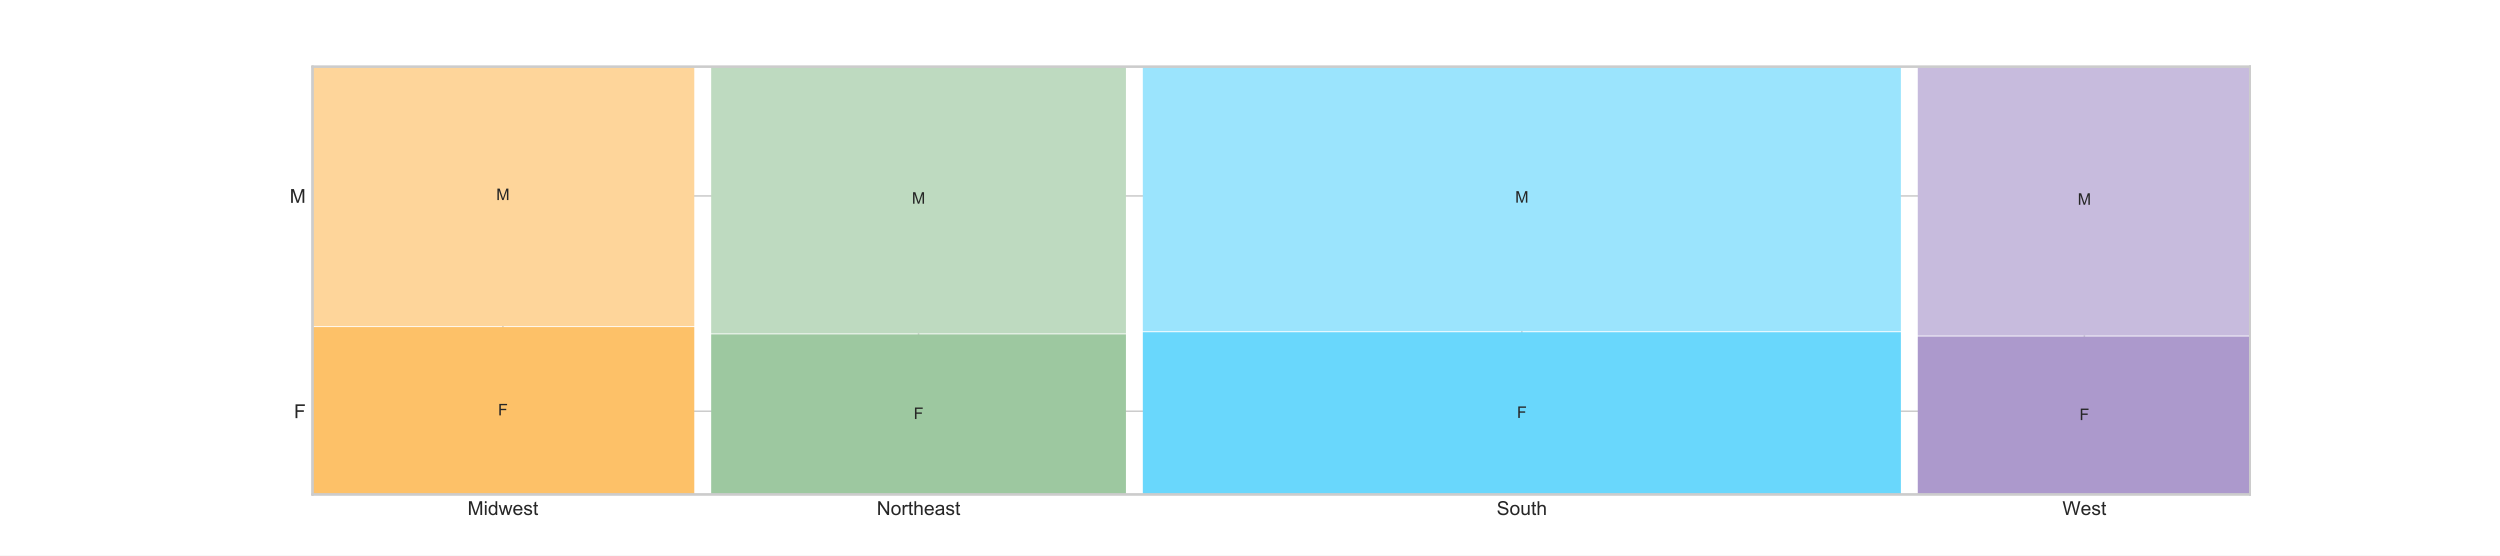
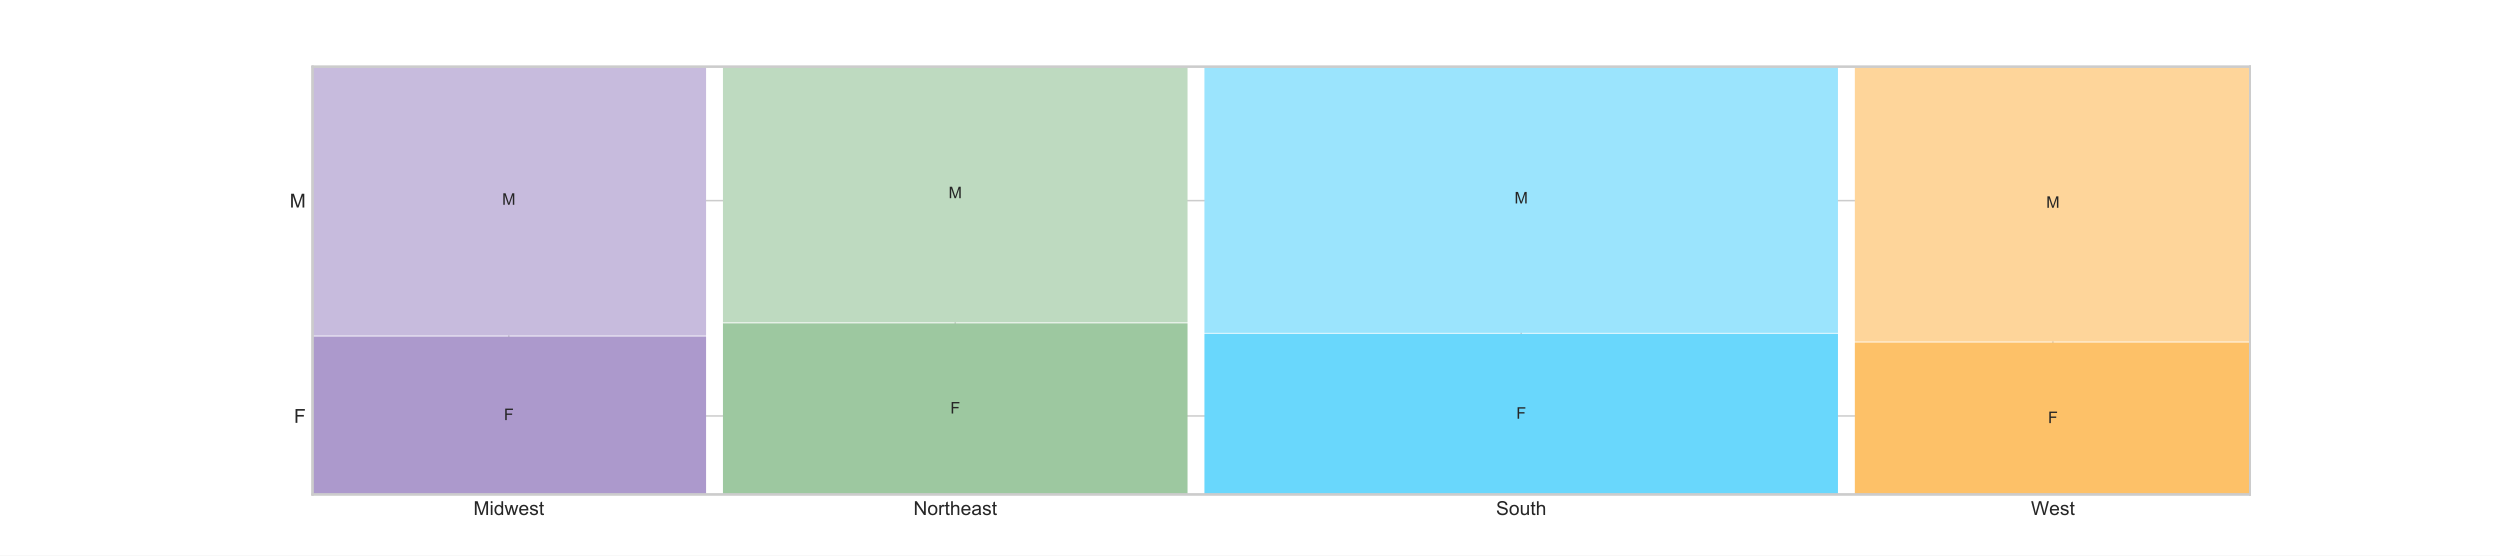
<svg xmlns="http://www.w3.org/2000/svg" xmlns:xlink="http://www.w3.org/1999/xlink" height="288pt" version="1.1" viewBox="0 0 1296 288" width="1296pt">
  <defs>
    <style type="text/css">
*{stroke-linecap:butt;stroke-linejoin:round;white-space:pre;}
  </style>
  </defs>
  <g id="figure_1">
    <g id="patch_1">
      <path d="M 0 288  L 1296 288  L 1296 0  L 0 0  z " style="fill:#ffffff;" />
    </g>
    <g id="axes_1">
      <g id="patch_2">
        <path d="M 162 256.32  L 1166.4 256.32  L 1166.4 34.56  L 162 34.56  z " style="fill:#ffffff;" />
      </g>
      <g id="matplotlib.axis_1">
        <g id="xtick_1">
          <g id="line2d_1">
-             <path clip-path="url(#p74b61a32cc)" d="M 260.708 256.32  L 260.708 34.56  " style="fill:none;stroke:#cccccc;stroke-linecap:round;stroke-width:0.8;" />
+             <path clip-path="url(#p5cbd6fee94)" d="M 263.764 256.32  L 263.764 34.56  " style="fill:none;stroke:#cccccc;stroke-linecap:round;stroke-width:0.8;" />
          </g>
          <g id="line2d_2" />
          <g id="text_1">
            <defs>
              <path d="M 7.422 0  L 7.422 71.578  L 21.688 71.578  L 38.625 20.906  Q 40.969 13.812 42.047 10.297  Q 43.266 14.203 45.844 21.781  L 62.984 71.578  L 75.734 71.578  L 75.734 0  L 66.609 0  L 66.609 59.906  L 45.797 0  L 37.25 0  L 16.547 60.938  L 16.547 0  z " id="ArialMT-77" />
              <path d="M 6.641 61.469  L 6.641 71.578  L 15.438 71.578  L 15.438 61.469  z M 6.641 0  L 6.641 51.859  L 15.438 51.859  L 15.438 0  z " id="ArialMT-105" />
              <path d="M 40.234 0  L 40.234 6.547  Q 35.297 -1.172 25.734 -1.172  Q 19.531 -1.172 14.328 2.25  Q 9.125 5.672 6.266 11.797  Q 3.422 17.922 3.422 25.875  Q 3.422 33.641 6 39.969  Q 8.594 46.297 13.766 49.656  Q 18.953 53.031 25.344 53.031  Q 30.031 53.031 33.688 51.047  Q 37.359 49.078 39.656 45.906  L 39.656 71.578  L 48.391 71.578  L 48.391 0  z M 12.453 25.875  Q 12.453 15.922 16.641 10.984  Q 20.844 6.062 26.562 6.062  Q 32.328 6.062 36.344 10.766  Q 40.375 15.484 40.375 25.141  Q 40.375 35.797 36.266 40.766  Q 32.172 45.75 26.172 45.75  Q 20.312 45.75 16.375 40.969  Q 12.453 36.188 12.453 25.875  z " id="ArialMT-100" />
              <path d="M 16.156 0  L 0.297 51.859  L 9.375 51.859  L 17.625 21.922  L 20.703 10.797  Q 20.906 11.625 23.391 21.484  L 31.641 51.859  L 40.672 51.859  L 48.438 21.781  L 51.031 11.859  L 54 21.875  L 62.891 51.859  L 71.438 51.859  L 55.219 0  L 46.094 0  L 37.844 31.062  L 35.844 39.891  L 25.344 0  z " id="ArialMT-119" />
              <path d="M 42.094 16.703  L 51.172 15.578  Q 49.031 7.625 43.219 3.219  Q 37.406 -1.172 28.375 -1.172  Q 17 -1.172 10.328 5.828  Q 3.656 12.844 3.656 25.484  Q 3.656 38.578 10.391 45.797  Q 17.141 53.031 27.875 53.031  Q 38.281 53.031 44.875 45.953  Q 51.469 38.875 51.469 26.031  Q 51.469 25.25 51.422 23.688  L 12.75 23.688  Q 13.234 15.141 17.578 10.594  Q 21.922 6.062 28.422 6.062  Q 33.25 6.062 36.672 8.594  Q 40.094 11.141 42.094 16.703  z M 13.234 30.906  L 42.188 30.906  Q 41.609 37.453 38.875 40.719  Q 34.672 45.797 27.984 45.797  Q 21.922 45.797 17.797 41.75  Q 13.672 37.703 13.234 30.906  z " id="ArialMT-101" />
              <path d="M 3.078 15.484  L 11.766 16.844  Q 12.5 11.625 15.844 8.844  Q 19.188 6.062 25.203 6.062  Q 31.25 6.062 34.172 8.516  Q 37.109 10.984 37.109 14.312  Q 37.109 17.281 34.516 19  Q 32.719 20.172 25.531 21.969  Q 15.875 24.422 12.141 26.203  Q 8.406 27.984 6.469 31.125  Q 4.547 34.281 4.547 38.094  Q 4.547 41.547 6.125 44.5  Q 7.719 47.469 10.453 49.422  Q 12.5 50.922 16.031 51.969  Q 19.578 53.031 23.641 53.031  Q 29.734 53.031 34.344 51.266  Q 38.969 49.516 41.156 46.5  Q 43.359 43.5 44.188 38.484  L 35.594 37.312  Q 35.016 41.312 32.203 43.547  Q 29.391 45.797 24.266 45.797  Q 18.219 45.797 15.625 43.797  Q 13.031 41.797 13.031 39.109  Q 13.031 37.406 14.109 36.031  Q 15.188 34.625 17.484 33.688  Q 18.797 33.203 25.25 31.453  Q 34.578 28.953 38.25 27.359  Q 41.938 25.781 44.031 22.75  Q 46.141 19.734 46.141 15.234  Q 46.141 10.844 43.578 6.953  Q 41.016 3.078 36.172 0.953  Q 31.344 -1.172 25.25 -1.172  Q 15.141 -1.172 9.844 3.031  Q 4.547 7.234 3.078 15.484  z " id="ArialMT-115" />
              <path d="M 25.781 7.859  L 27.047 0.094  Q 23.344 -0.688 20.406 -0.688  Q 15.625 -0.688 12.984 0.828  Q 10.359 2.344 9.281 4.812  Q 8.203 7.281 8.203 15.188  L 8.203 45.016  L 1.766 45.016  L 1.766 51.859  L 8.203 51.859  L 8.203 64.703  L 16.938 69.969  L 16.938 51.859  L 25.781 51.859  L 25.781 45.016  L 16.938 45.016  L 16.938 14.703  Q 16.938 10.938 17.406 9.859  Q 17.875 8.797 18.922 8.156  Q 19.969 7.516 21.922 7.516  Q 23.391 7.516 25.781 7.859  z " id="ArialMT-116" />
            </defs>
-             <g style="fill:#262626;" transform="translate(242.3708 266.9778)scale(0.1 -0.1)">
+             <g style="fill:#262626;" transform="translate(245.4271 266.9778)scale(0.1 -0.1)">
              <use xlink:href="#ArialMT-77" />
              <use x="83.301" xlink:href="#ArialMT-105" />
              <use x="105.518" xlink:href="#ArialMT-100" />
              <use x="161.133" xlink:href="#ArialMT-119" />
              <use x="233.35" xlink:href="#ArialMT-101" />
              <use x="288.965" xlink:href="#ArialMT-115" />
              <use x="338.965" xlink:href="#ArialMT-116" />
            </g>
          </g>
        </g>
        <g id="xtick_2">
          <g id="line2d_3">
-             <path clip-path="url(#p74b61a32cc)" d="M 476.177 256.32  L 476.177 34.56  " style="fill:none;stroke:#cccccc;stroke-linecap:round;stroke-width:0.8;" />
+             <path clip-path="url(#p5cbd6fee94)" d="M 495.2 256.32  L 495.2 34.56  " style="fill:none;stroke:#cccccc;stroke-linecap:round;stroke-width:0.8;" />
          </g>
          <g id="line2d_4" />
          <g id="text_2">
            <defs>
              <path d="M 7.625 0  L 7.625 71.578  L 17.328 71.578  L 54.938 15.375  L 54.938 71.578  L 64.016 71.578  L 64.016 0  L 54.297 0  L 16.703 56.25  L 16.703 0  z " id="ArialMT-78" />
              <path d="M 3.328 25.922  Q 3.328 40.328 11.328 47.266  Q 18.016 53.031 27.641 53.031  Q 38.328 53.031 45.109 46.016  Q 51.906 39.016 51.906 26.656  Q 51.906 16.656 48.906 10.906  Q 45.906 5.172 40.156 2  Q 34.422 -1.172 27.641 -1.172  Q 16.75 -1.172 10.031 5.812  Q 3.328 12.797 3.328 25.922  z M 12.359 25.922  Q 12.359 15.969 16.703 11.016  Q 21.047 6.062 27.641 6.062  Q 34.188 6.062 38.531 11.031  Q 42.875 16.016 42.875 26.219  Q 42.875 35.844 38.5 40.797  Q 34.125 45.75 27.641 45.75  Q 21.047 45.75 16.703 40.812  Q 12.359 35.891 12.359 25.922  z " id="ArialMT-111" />
              <path d="M 6.5 0  L 6.5 51.859  L 14.406 51.859  L 14.406 44  Q 17.438 49.516 20 51.266  Q 22.562 53.031 25.641 53.031  Q 30.078 53.031 34.672 50.203  L 31.641 42.047  Q 28.422 43.953 25.203 43.953  Q 22.312 43.953 20.016 42.219  Q 17.719 40.484 16.75 37.406  Q 15.281 32.719 15.281 27.156  L 15.281 0  z " id="ArialMT-114" />
              <path d="M 6.594 0  L 6.594 71.578  L 15.375 71.578  L 15.375 45.906  Q 21.531 53.031 30.906 53.031  Q 36.672 53.031 40.922 50.75  Q 45.172 48.484 47 44.484  Q 48.828 40.484 48.828 32.859  L 48.828 0  L 40.047 0  L 40.047 32.859  Q 40.047 39.453 37.188 42.453  Q 34.328 45.453 29.109 45.453  Q 25.203 45.453 21.75 43.422  Q 18.312 41.406 16.844 37.938  Q 15.375 34.469 15.375 28.375  L 15.375 0  z " id="ArialMT-104" />
              <path d="M 40.438 6.391  Q 35.547 2.25 31.031 0.531  Q 26.516 -1.172 21.344 -1.172  Q 12.797 -1.172 8.203 3  Q 3.609 7.172 3.609 13.672  Q 3.609 17.484 5.344 20.625  Q 7.078 23.781 9.891 25.688  Q 12.703 27.594 16.219 28.562  Q 18.797 29.25 24.031 29.891  Q 34.672 31.156 39.703 32.906  Q 39.75 34.719 39.75 35.203  Q 39.75 40.578 37.25 42.781  Q 33.891 45.75 27.25 45.75  Q 21.047 45.75 18.094 43.578  Q 15.141 41.406 13.719 35.891  L 5.125 37.062  Q 6.297 42.578 8.984 45.969  Q 11.672 49.359 16.75 51.188  Q 21.828 53.031 28.516 53.031  Q 35.156 53.031 39.297 51.469  Q 43.453 49.906 45.406 47.531  Q 47.359 45.172 48.141 41.547  Q 48.578 39.312 48.578 33.453  L 48.578 21.734  Q 48.578 9.469 49.141 6.219  Q 49.703 2.984 51.375 0  L 42.188 0  Q 40.828 2.734 40.438 6.391  z M 39.703 26.031  Q 34.906 24.078 25.344 22.703  Q 19.922 21.922 17.672 20.938  Q 15.438 19.969 14.203 18.094  Q 12.984 16.219 12.984 13.922  Q 12.984 10.406 15.641 8.062  Q 18.312 5.719 23.438 5.719  Q 28.516 5.719 32.469 7.938  Q 36.422 10.156 38.281 14.016  Q 39.703 17 39.703 22.797  z " id="ArialMT-97" />
            </defs>
-             <g style="fill:#262626;" transform="translate(454.5015 266.9778)scale(0.1 -0.1)">
+             <g style="fill:#262626;" transform="translate(473.5242 266.9778)scale(0.1 -0.1)">
              <use xlink:href="#ArialMT-78" />
              <use x="72.217" xlink:href="#ArialMT-111" />
              <use x="127.832" xlink:href="#ArialMT-114" />
              <use x="161.133" xlink:href="#ArialMT-116" />
              <use x="188.916" xlink:href="#ArialMT-104" />
              <use x="244.531" xlink:href="#ArialMT-101" />
              <use x="300.146" xlink:href="#ArialMT-97" />
              <use x="355.762" xlink:href="#ArialMT-115" />
              <use x="405.762" xlink:href="#ArialMT-116" />
            </g>
          </g>
        </g>
        <g id="xtick_3">
          <g id="line2d_5">
-             <path clip-path="url(#p74b61a32cc)" d="M 788.931 256.32  L 788.931 34.56  " style="fill:none;stroke:#cccccc;stroke-linecap:round;stroke-width:0.8;" />
+             <path clip-path="url(#p5cbd6fee94)" d="M 788.586 256.32  L 788.586 34.56  " style="fill:none;stroke:#cccccc;stroke-linecap:round;stroke-width:0.8;" />
          </g>
          <g id="line2d_6" />
          <g id="text_3">
            <defs>
              <path d="M 4.5 23  L 13.422 23.781  Q 14.062 18.406 16.375 14.969  Q 18.703 11.531 23.578 9.406  Q 28.469 7.281 34.578 7.281  Q 39.984 7.281 44.141 8.891  Q 48.297 10.5 50.312 13.297  Q 52.344 16.109 52.344 19.438  Q 52.344 22.797 50.391 25.312  Q 48.438 27.828 43.953 29.547  Q 41.062 30.672 31.203 33.031  Q 21.344 35.406 17.391 37.5  Q 12.25 40.188 9.734 44.156  Q 7.234 48.141 7.234 53.078  Q 7.234 58.5 10.297 63.203  Q 13.375 67.922 19.281 70.359  Q 25.203 72.797 32.422 72.797  Q 40.375 72.797 46.453 70.234  Q 52.547 67.672 55.812 62.688  Q 59.078 57.719 59.328 51.422  L 50.25 50.734  Q 49.516 57.516 45.281 60.984  Q 41.062 64.453 32.812 64.453  Q 24.219 64.453 20.281 61.297  Q 16.359 58.156 16.359 53.719  Q 16.359 49.859 19.141 47.359  Q 21.875 44.875 33.422 42.266  Q 44.969 39.656 49.266 37.703  Q 55.516 34.812 58.484 30.391  Q 61.469 25.984 61.469 20.219  Q 61.469 14.5 58.203 9.438  Q 54.938 4.391 48.797 1.578  Q 42.672 -1.219 35.016 -1.219  Q 25.297 -1.219 18.719 1.609  Q 12.156 4.438 8.422 10.125  Q 4.688 15.828 4.5 23  z " id="ArialMT-83" />
              <path d="M 40.578 0  L 40.578 7.625  Q 34.516 -1.172 24.125 -1.172  Q 19.531 -1.172 15.547 0.578  Q 11.578 2.344 9.641 5  Q 7.719 7.672 6.938 11.531  Q 6.391 14.109 6.391 19.734  L 6.391 51.859  L 15.188 51.859  L 15.188 23.094  Q 15.188 16.219 15.719 13.812  Q 16.547 10.359 19.234 8.375  Q 21.922 6.391 25.875 6.391  Q 29.828 6.391 33.297 8.422  Q 36.766 10.453 38.203 13.938  Q 39.656 17.438 39.656 24.078  L 39.656 51.859  L 48.438 51.859  L 48.438 0  z " id="ArialMT-117" />
            </defs>
-             <g style="fill:#262626;" transform="translate(775.8656 266.9778)scale(0.1 -0.1)">
+             <g style="fill:#262626;" transform="translate(775.5206 266.9778)scale(0.1 -0.1)">
              <use xlink:href="#ArialMT-83" />
              <use x="66.699" xlink:href="#ArialMT-111" />
              <use x="122.314" xlink:href="#ArialMT-117" />
              <use x="177.93" xlink:href="#ArialMT-116" />
              <use x="205.713" xlink:href="#ArialMT-104" />
            </g>
          </g>
        </g>
        <g id="xtick_4">
          <g id="line2d_7">
-             <path clip-path="url(#p74b61a32cc)" d="M 1080.537 256.32  L 1080.537 34.56  " style="fill:none;stroke:#cccccc;stroke-linecap:round;stroke-width:0.8;" />
+             <path clip-path="url(#p5cbd6fee94)" d="M 1064.226 256.32  L 1064.226 34.56  " style="fill:none;stroke:#cccccc;stroke-linecap:round;stroke-width:0.8;" />
          </g>
          <g id="line2d_8" />
          <g id="text_4">
            <defs>
              <path d="M 20.219 0  L 1.219 71.578  L 10.938 71.578  L 21.828 24.656  Q 23.578 17.281 24.859 10.016  Q 27.594 21.484 28.078 23.25  L 41.703 71.578  L 53.125 71.578  L 63.375 35.359  Q 67.234 21.875 68.953 10.016  Q 70.312 16.797 72.516 25.594  L 83.734 71.578  L 93.266 71.578  L 73.641 0  L 64.5 0  L 49.422 54.547  Q 47.516 61.375 47.172 62.938  Q 46.047 58.016 45.062 54.547  L 29.891 0  z " id="ArialMT-87" />
            </defs>
-             <g style="fill:#262626;" transform="translate(1069.149 266.9778)scale(0.1 -0.1)">
+             <g style="fill:#262626;" transform="translate(1052.837 266.9778)scale(0.1 -0.1)">
              <use xlink:href="#ArialMT-87" />
              <use x="94.369" xlink:href="#ArialMT-101" />
              <use x="149.984" xlink:href="#ArialMT-115" />
              <use x="199.984" xlink:href="#ArialMT-116" />
            </g>
          </g>
        </g>
      </g>
      <g id="matplotlib.axis_2">
        <g id="ytick_1">
          <g id="line2d_9">
-             <path clip-path="url(#p74b61a32cc)" d="M 162 213.188  L 1166.4 213.188  " style="fill:none;stroke:#cccccc;stroke-linecap:round;stroke-width:0.8;" />
+             <path clip-path="url(#p5cbd6fee94)" d="M 162 215.629  L 1166.4 215.629  " style="fill:none;stroke:#cccccc;stroke-linecap:round;stroke-width:0.8;" />
          </g>
          <g id="line2d_10" />
          <g id="text_5">
            <defs>
              <path d="M 8.203 0  L 8.203 71.578  L 56.5 71.578  L 56.5 63.141  L 17.672 63.141  L 17.672 40.969  L 51.266 40.969  L 51.266 32.516  L 17.672 32.516  L 17.672 0  z " id="ArialMT-70" />
            </defs>
-             <g style="fill:#262626;" transform="translate(152.3922 216.7672)scale(0.1 -0.1)">
+             <g style="fill:#262626;" transform="translate(152.3922 219.2077)scale(0.1 -0.1)">
              <use xlink:href="#ArialMT-70" />
            </g>
          </g>
        </g>
        <g id="ytick_2">
          <g id="line2d_11">
-             <path clip-path="url(#p74b61a32cc)" d="M 162 101.574  L 1166.4 101.574  " style="fill:none;stroke:#cccccc;stroke-linecap:round;stroke-width:0.8;" />
+             <path clip-path="url(#p5cbd6fee94)" d="M 162 104.014  L 1166.4 104.014  " style="fill:none;stroke:#cccccc;stroke-linecap:round;stroke-width:0.8;" />
          </g>
          <g id="line2d_12" />
          <g id="text_6">
-             <g style="fill:#262626;" transform="translate(150.1703 105.1529)scale(0.1 -0.1)">
+             <g style="fill:#262626;" transform="translate(150.1703 107.5934)scale(0.1 -0.1)">
              <use xlink:href="#ArialMT-77" />
            </g>
          </g>
        </g>
      </g>
      <g id="patch_3">
-         <path clip-path="url(#p74b61a32cc)" d="M 162 256.32  L 359.415 256.32  L 359.415 170.057  L 162 170.057  z " style="fill:#fdc168;stroke:#fdc168;stroke-linejoin:miter;" />
+         <path clip-path="url(#p5cbd6fee94)" d="M 162 256.32  L 365.528 256.32  L 365.528 174.938  L 162 174.938  z " style="fill:#ac99cc;stroke:#ac99cc;stroke-linejoin:miter;" />
      </g>
      <g id="patch_4">
-         <path clip-path="url(#p74b61a32cc)" d="M 162 168.588  L 359.415 168.588  L 359.415 34.56  L 162 34.56  z " style="fill:#fed59a;stroke:#fed59a;stroke-linejoin:miter;" />
+         <path clip-path="url(#p5cbd6fee94)" d="M 162 173.469  L 365.528 173.469  L 365.528 34.56  L 162 34.56  z " style="fill:#c7bbdd;stroke:#c7bbdd;stroke-linejoin:miter;" />
      </g>
      <g id="patch_5">
-         <path clip-path="url(#p74b61a32cc)" d="M 369.167 256.32  L 583.188 256.32  L 583.188 173.82  L 369.167 173.82  z " style="fill:#9dc8a0;stroke:#9dc8a0;stroke-linejoin:miter;" />
+         <path clip-path="url(#p5cbd6fee94)" d="M 375.279 256.32  L 615.121 256.32  L 615.121 168.113  L 375.279 168.113  z " style="fill:#9dc8a0;stroke:#9dc8a0;stroke-linejoin:miter;" />
      </g>
      <g id="patch_6">
-         <path clip-path="url(#p74b61a32cc)" d="M 369.167 172.351  L 583.188 172.351  L 583.188 34.56  L 369.167 34.56  z " style="fill:#bedac0;stroke:#bedac0;stroke-linejoin:miter;" />
+         <path clip-path="url(#p5cbd6fee94)" d="M 375.279 166.644  L 615.121 166.644  L 615.121 34.56  L 375.279 34.56  z " style="fill:#bedac0;stroke:#bedac0;stroke-linejoin:miter;" />
      </g>
      <g id="patch_7">
-         <path clip-path="url(#p74b61a32cc)" d="M 592.94 256.32  L 984.923 256.32  L 984.923 172.706  L 592.94 172.706  z " style="fill:#69d7fc;stroke:#69d7fc;stroke-linejoin:miter;" />
+         <path clip-path="url(#p5cbd6fee94)" d="M 624.872 256.32  L 952.3 256.32  L 952.3 173.521  L 624.872 173.521  z " style="fill:#69d7fc;stroke:#69d7fc;stroke-linejoin:miter;" />
      </g>
      <g id="patch_8">
-         <path clip-path="url(#p74b61a32cc)" d="M 592.94 171.237  L 984.923 171.237  L 984.923 34.56  L 592.94 34.56  z " style="fill:#9be4fd;stroke:#9be4fd;stroke-linejoin:miter;" />
+         <path clip-path="url(#p5cbd6fee94)" d="M 624.872 172.053  L 952.3 172.053  L 952.3 34.56  L 624.872 34.56  z " style="fill:#9be4fd;stroke:#9be4fd;stroke-linejoin:miter;" />
      </g>
      <g id="patch_9">
-         <path clip-path="url(#p74b61a32cc)" d="M 994.674 256.32  L 1166.4 256.32  L 1166.4 174.933  L 994.674 174.933  z " style="fill:#ac99cc;stroke:#ac99cc;stroke-linejoin:miter;" />
+         <path clip-path="url(#p5cbd6fee94)" d="M 962.051 256.32  L 1166.4 256.32  L 1166.4 178.051  L 962.051 178.051  z " style="fill:#fdc168;stroke:#fdc168;stroke-linejoin:miter;" />
      </g>
      <g id="patch_10">
-         <path clip-path="url(#p74b61a32cc)" d="M 994.674 173.465  L 1166.4 173.465  L 1166.4 34.56  L 994.674 34.56  z " style="fill:#c7bbdd;stroke:#c7bbdd;stroke-linejoin:miter;" />
+         <path clip-path="url(#p5cbd6fee94)" d="M 962.051 176.582  L 1166.4 176.582  L 1166.4 34.56  L 962.051 34.56  z " style="fill:#fed59a;stroke:#fed59a;stroke-linejoin:miter;" />
      </g>
      <g id="patch_11">
        <path d="M 162 256.32  L 162 34.56  " style="fill:none;stroke:#cccccc;stroke-linecap:square;stroke-linejoin:miter;" />
      </g>
      <g id="patch_12">
        <path d="M 1166.4 256.32  L 1166.4 34.56  " style="fill:none;stroke:#cccccc;stroke-linecap:square;stroke-linejoin:miter;" />
      </g>
      <g id="patch_13">
        <path d="M 162 256.32  L 1166.4 256.32  " style="fill:none;stroke:#cccccc;stroke-linecap:square;stroke-linejoin:miter;" />
      </g>
      <g id="patch_14">
        <path d="M 162 34.56  L 1166.4 34.56  " style="fill:none;stroke:#cccccc;stroke-linecap:square;stroke-linejoin:miter;" />
      </g>
      <g id="text_7">
-         <g style="fill:#262626;" transform="translate(258.1636 215.3417)scale(0.0833 -0.0833)">
+         <g style="fill:#262626;" transform="translate(261.2199 217.7822)scale(0.0833 -0.0833)">
          <use xlink:href="#ArialMT-70" />
        </g>
      </g>
      <g id="text_8">
-         <g style="fill:#262626;" transform="translate(257.2382 103.7274)scale(0.0833 -0.0833)">
+         <g style="fill:#262626;" transform="translate(260.2945 106.1679)scale(0.0833 -0.0833)">
          <use xlink:href="#ArialMT-77" />
        </g>
      </g>
      <g id="text_9">
-         <g style="fill:#262626;" transform="translate(473.6334 217.2233)scale(0.0833 -0.0833)">
+         <g style="fill:#262626;" transform="translate(492.6561 214.37)scale(0.0833 -0.0833)">
          <use xlink:href="#ArialMT-70" />
        </g>
      </g>
      <g id="text_10">
-         <g style="fill:#262626;" transform="translate(472.708 105.609)scale(0.0833 -0.0833)">
+         <g style="fill:#262626;" transform="translate(491.7307 102.7557)scale(0.0833 -0.0833)">
          <use xlink:href="#ArialMT-77" />
        </g>
      </g>
      <g id="text_11">
-         <g style="fill:#262626;" transform="translate(786.3873 216.6664)scale(0.0833 -0.0833)">
+         <g style="fill:#262626;" transform="translate(786.0423 217.0741)scale(0.0833 -0.0833)">
          <use xlink:href="#ArialMT-70" />
        </g>
      </g>
      <g id="text_12">
-         <g style="fill:#262626;" transform="translate(785.4619 105.0521)scale(0.0833 -0.0833)">
+         <g style="fill:#262626;" transform="translate(785.1169 105.4598)scale(0.0833 -0.0833)">
          <use xlink:href="#ArialMT-77" />
        </g>
      </g>
      <g id="text_13">
-         <g style="fill:#262626;" transform="translate(1077.993 217.7802)scale(0.0833 -0.0833)">
+         <g style="fill:#262626;" transform="translate(1061.682 219.339)scale(0.0833 -0.0833)">
          <use xlink:href="#ArialMT-70" />
        </g>
      </g>
      <g id="text_14">
-         <g style="fill:#262626;" transform="translate(1077.068 106.1659)scale(0.0833 -0.0833)">
+         <g style="fill:#262626;" transform="translate(1060.756 107.7246)scale(0.0833 -0.0833)">
          <use xlink:href="#ArialMT-77" />
        </g>
      </g>
    </g>
    <g id="axes_2">
      <g id="matplotlib.axis_3" />
      <g id="patch_15">
        <path d="M 162 256.32  L 162 34.56  " style="fill:none;stroke:#cccccc;stroke-linecap:square;stroke-linejoin:miter;" />
      </g>
      <g id="patch_16">
        <path d="M 1166.4 256.32  L 1166.4 34.56  " style="fill:none;stroke:#cccccc;stroke-linecap:square;stroke-linejoin:miter;" />
      </g>
      <g id="patch_17">
        <path d="M 162 256.32  L 1166.4 256.32  " style="fill:none;stroke:#cccccc;stroke-linecap:square;stroke-linejoin:miter;" />
      </g>
      <g id="patch_18">
        <path d="M 162 34.56  L 1166.4 34.56  " style="fill:none;stroke:#cccccc;stroke-linecap:square;stroke-linejoin:miter;" />
      </g>
    </g>
    <g id="axes_3">
      <g id="matplotlib.axis_4" />
      <g id="patch_19">
        <path d="M 162 256.32  L 162 34.56  " style="fill:none;stroke:#cccccc;stroke-linecap:square;stroke-linejoin:miter;" />
      </g>
      <g id="patch_20">
        <path d="M 1166.4 256.32  L 1166.4 34.56  " style="fill:none;stroke:#cccccc;stroke-linecap:square;stroke-linejoin:miter;" />
      </g>
      <g id="patch_21">
        <path d="M 162 256.32  L 1166.4 256.32  " style="fill:none;stroke:#cccccc;stroke-linecap:square;stroke-linejoin:miter;" />
      </g>
      <g id="patch_22">
        <path d="M 162 34.56  L 1166.4 34.56  " style="fill:none;stroke:#cccccc;stroke-linecap:square;stroke-linejoin:miter;" />
      </g>
    </g>
  </g>
  <defs>
-     <clipPath id="p74b61a32cc">
+     <clipPath id="p5cbd6fee94">
      <rect height="221.76" width="1004.4" x="162" y="34.56" />
    </clipPath>
  </defs>
</svg>
